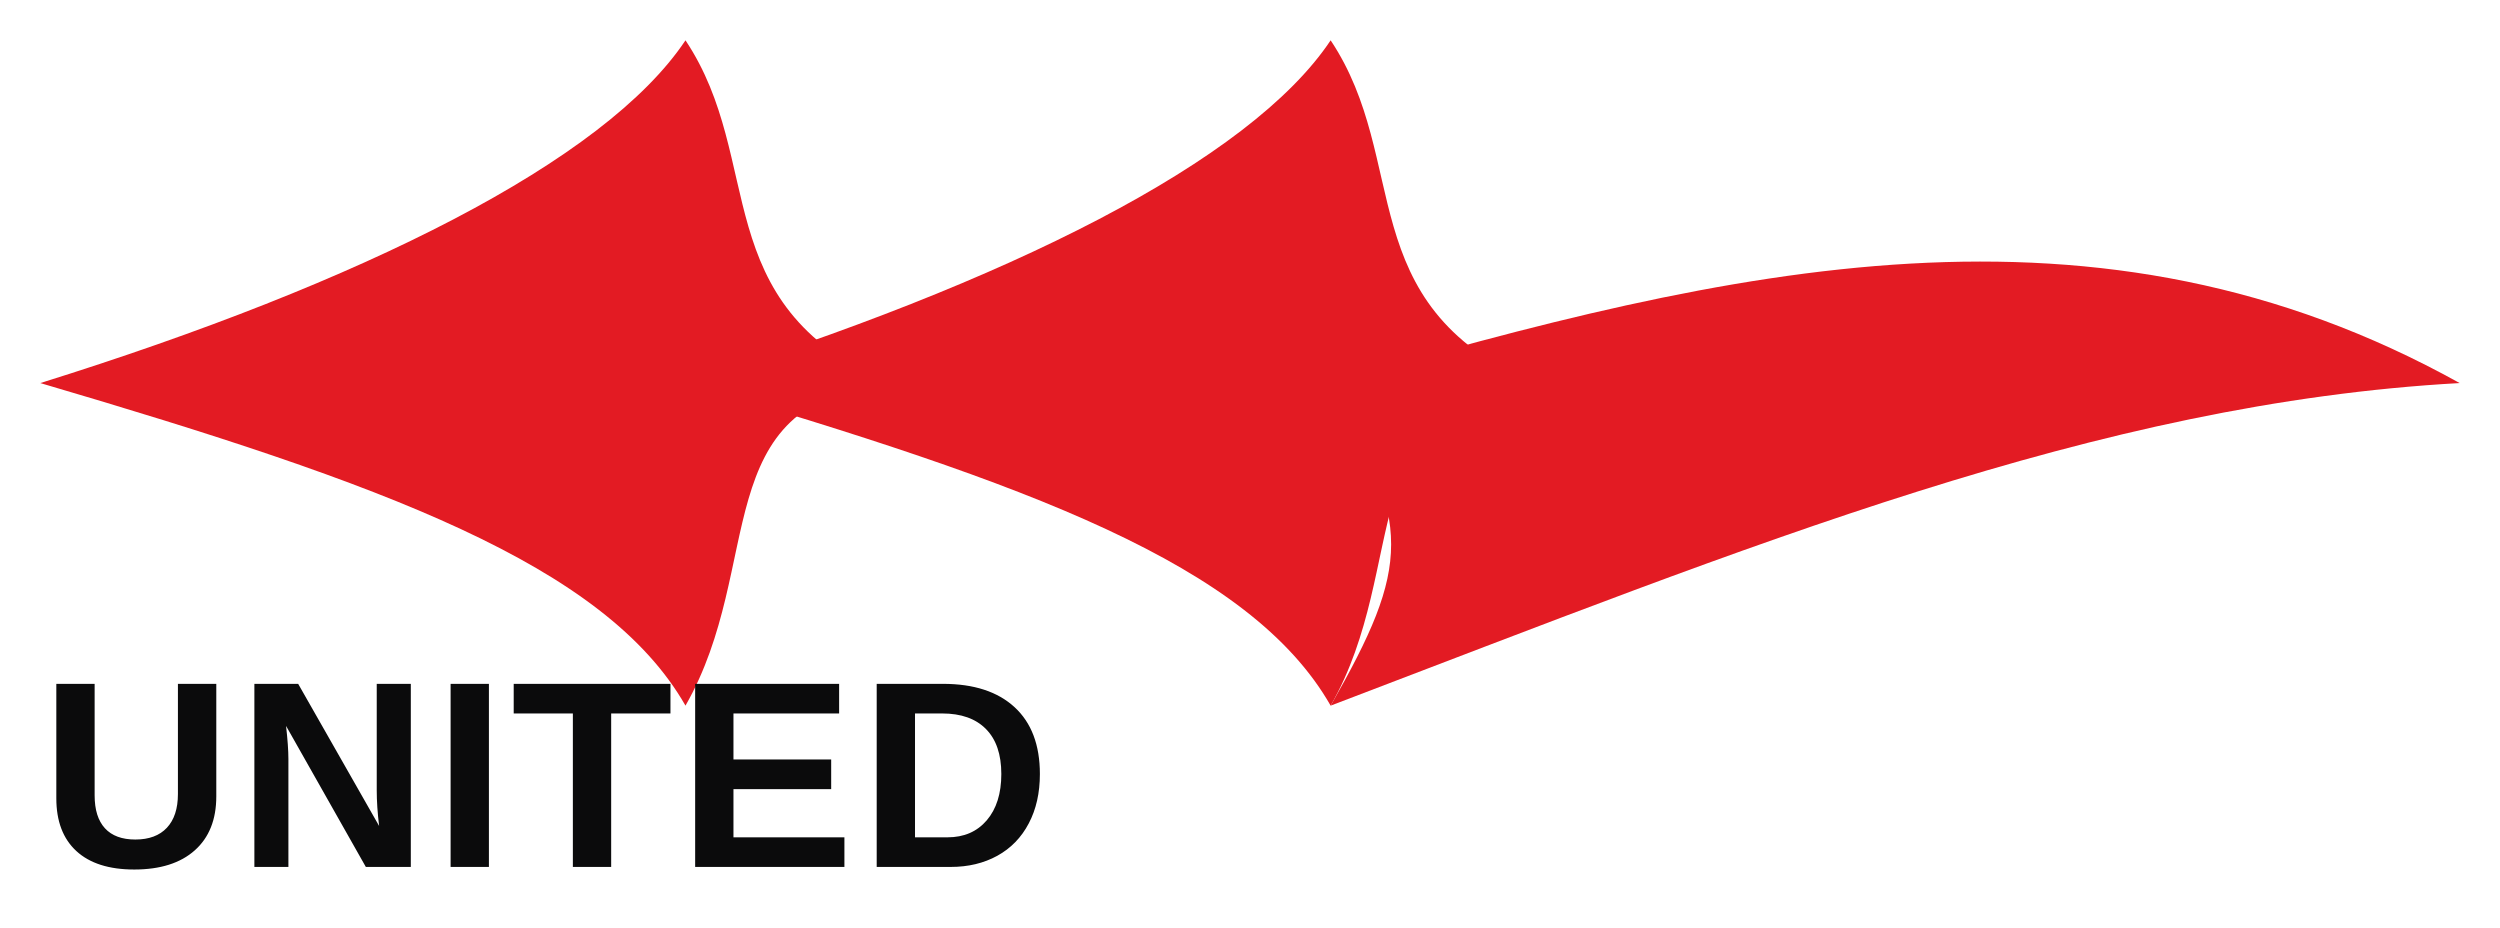
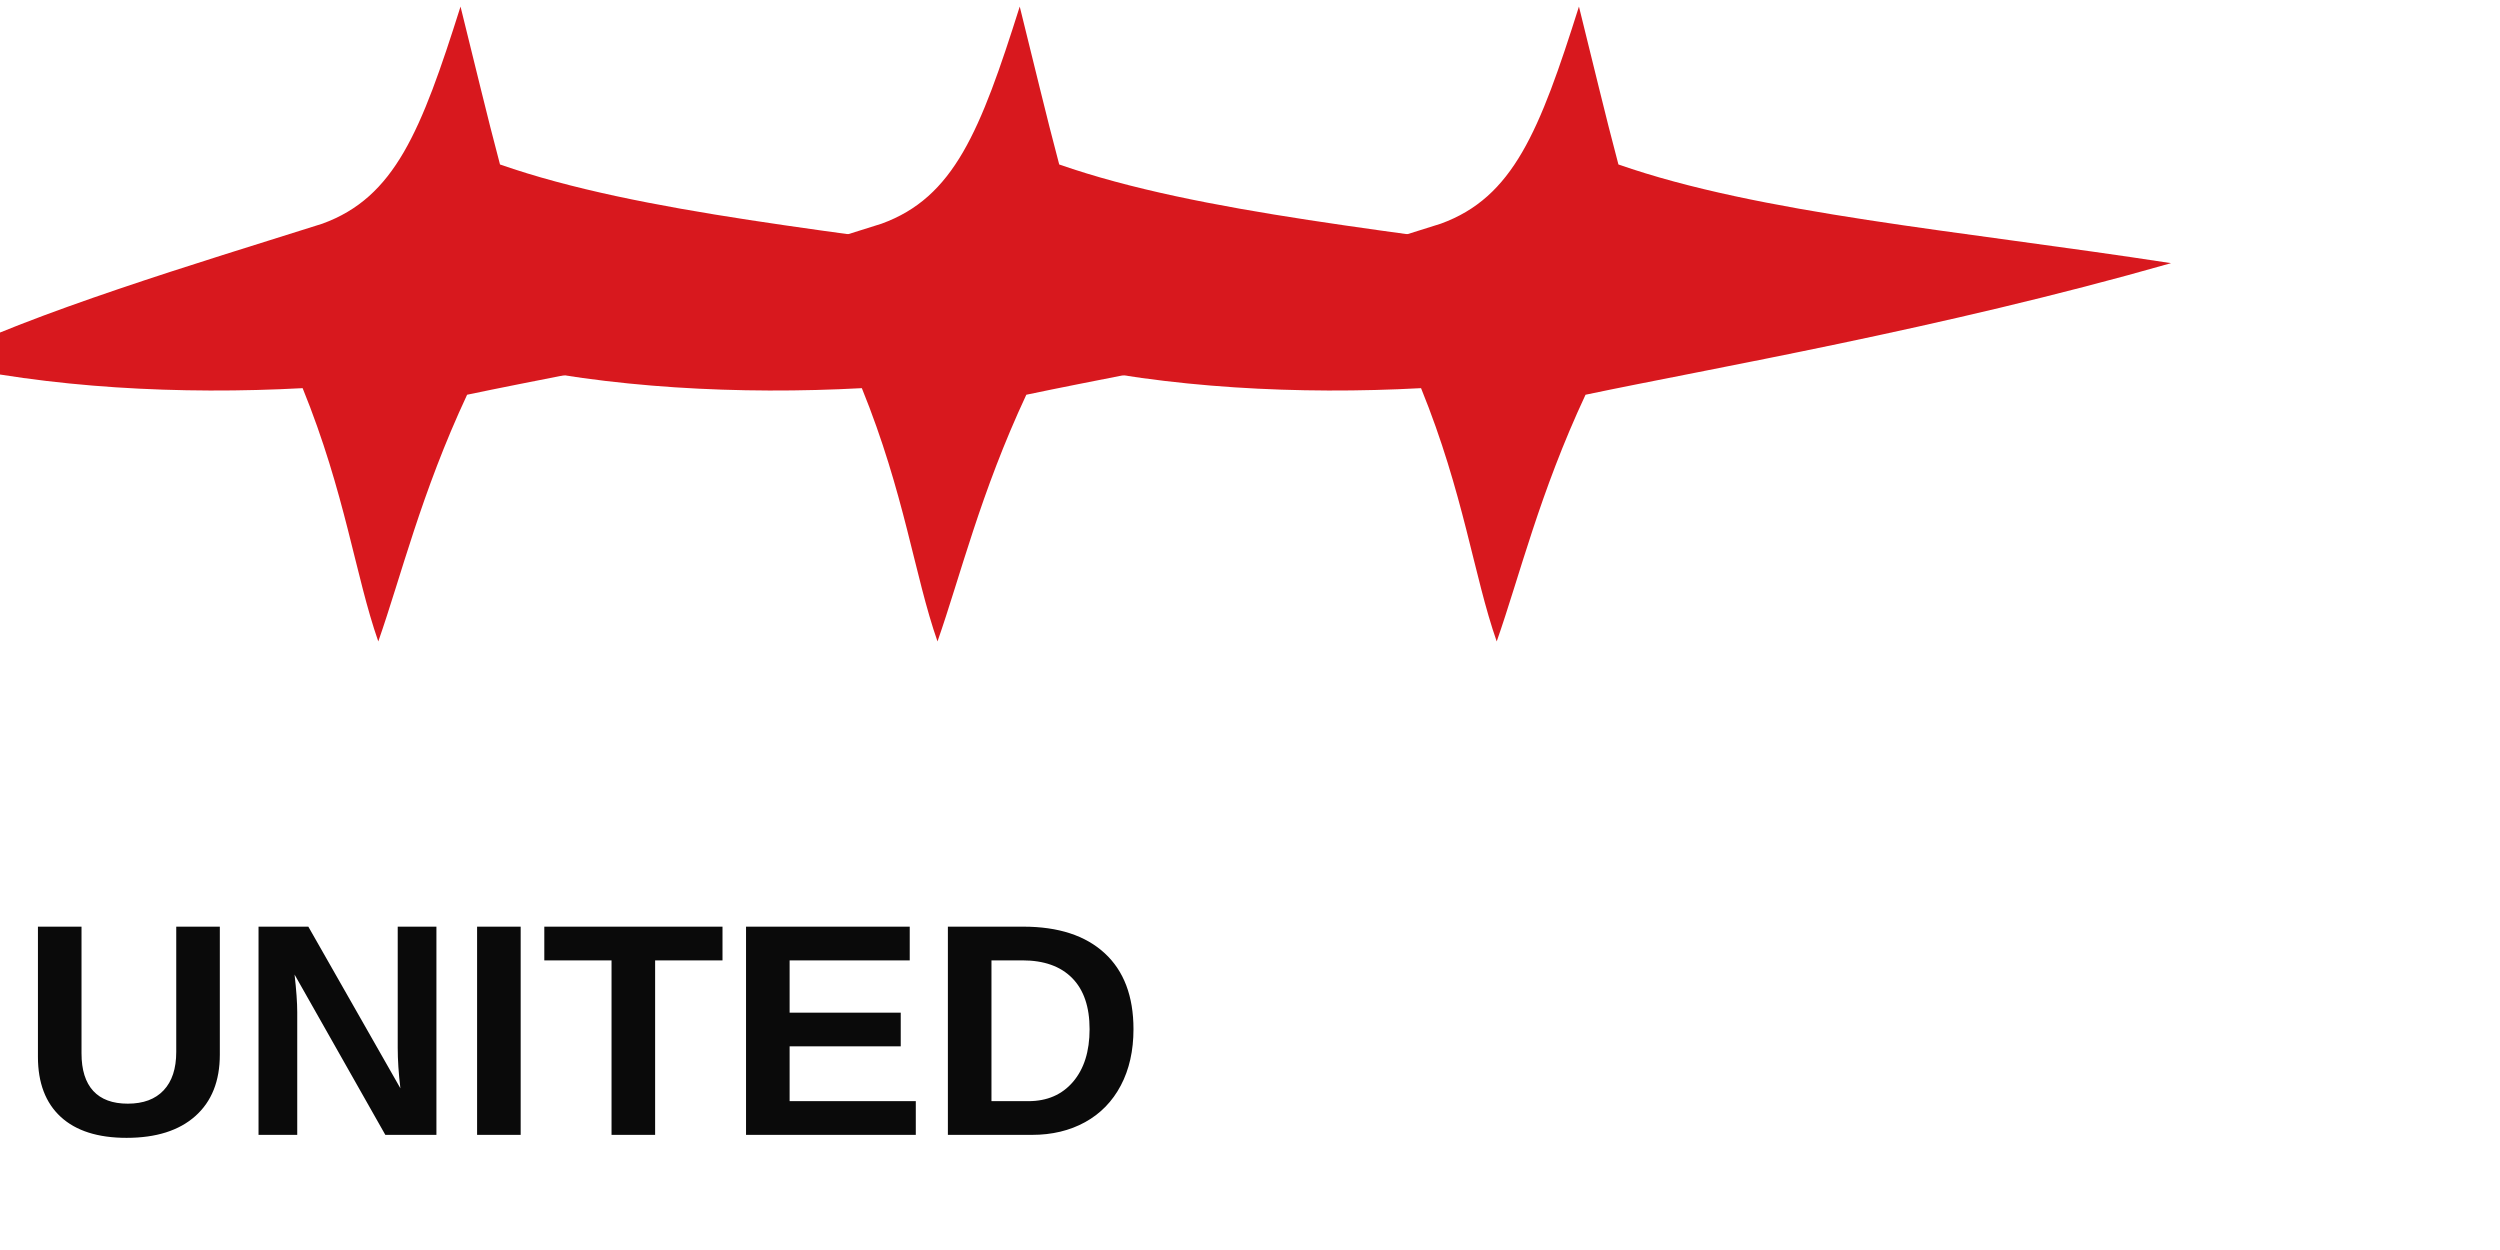
- <svg xmlns="http://www.w3.org/2000/svg" viewBox="0 0 620 230" role="img" aria-label="United">
-   <g fill="#E31B23">
-     <path d="M10 95 C 90 70, 150 40, 170 10 C 190 40, 175 75, 220 95 C 175 100, 190 140, 170 175 C 150 140, 95 120, 10 95 Z" />
-     <path d="M170 95 C 250 70, 310 40, 330 10 C 350 40, 335 75, 380 95 C 335 100, 350 140, 330 175 C 310 140, 255 120, 170 95 Z" />
-     <path d="M330 95 C 430 66, 520 45, 610 95 C 520 100, 435 135, 330 175 C 350 140, 350 130, 330 95 Z" />
+ <svg xmlns="http://www.w3.org/2000/svg" viewBox="0 0 760 380" role="img" aria-label="United">
+   <defs>
+     <path id="unitedStar" d="       M120,2       C108,40 100,60 78,68       C40,80 -10,95 -40,110       C-5,118 35,120 72,118       C85,150 88,175 95,195       C102,175 108,150 122,120       C160,112 230,100 300,80       C235,70 175,65 132,50       C128,35 124,18 120,2       Z" />
+   </defs>
+   <g fill="#D8181E">
+     <use href="#unitedStar" x="20" y="0" />
+     <use href="#unitedStar" x="190" y="0" />
+     <use href="#unitedStar" x="360" y="0" />
  </g>
-   <text x="10" y="215" font-family="'Helvetica Neue', Arial, sans-serif" font-weight="800" font-size="66" letter-spacing="1" fill="#0b0b0c">UNITED</text>
+   <text x="6" y="345" font-family="'Baloo 2','Nunito',Arial,sans-serif" font-weight="800" font-size="92" letter-spacing="0" fill="#0a0a0a">UNITED</text>
</svg>
